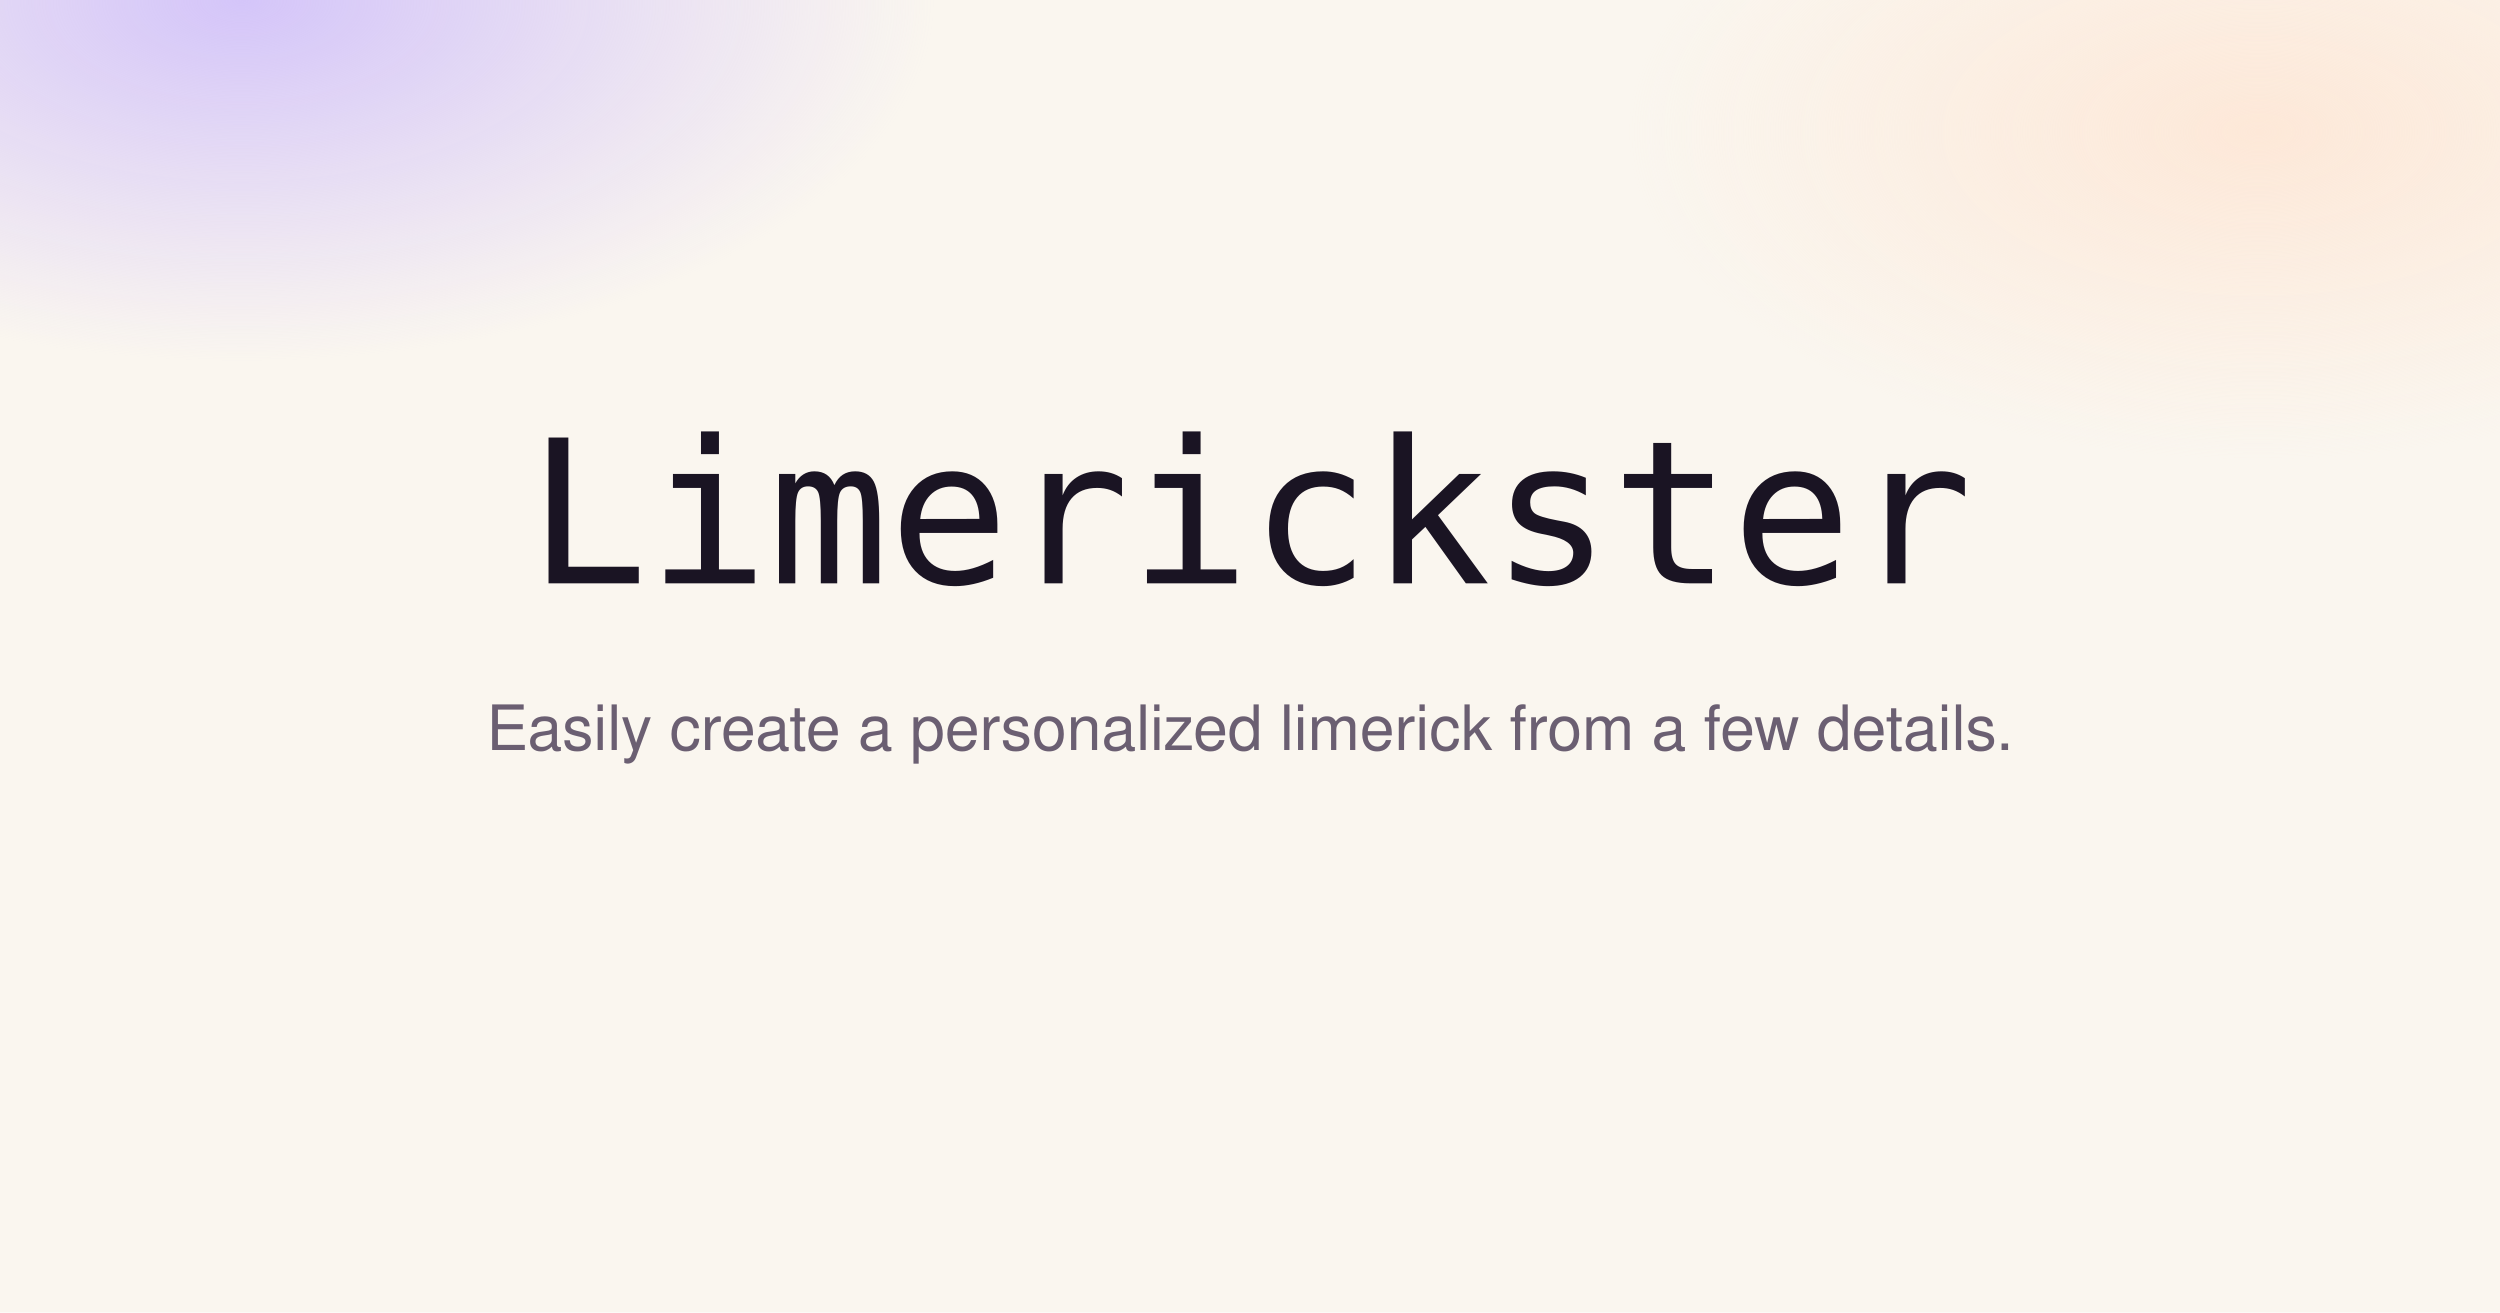
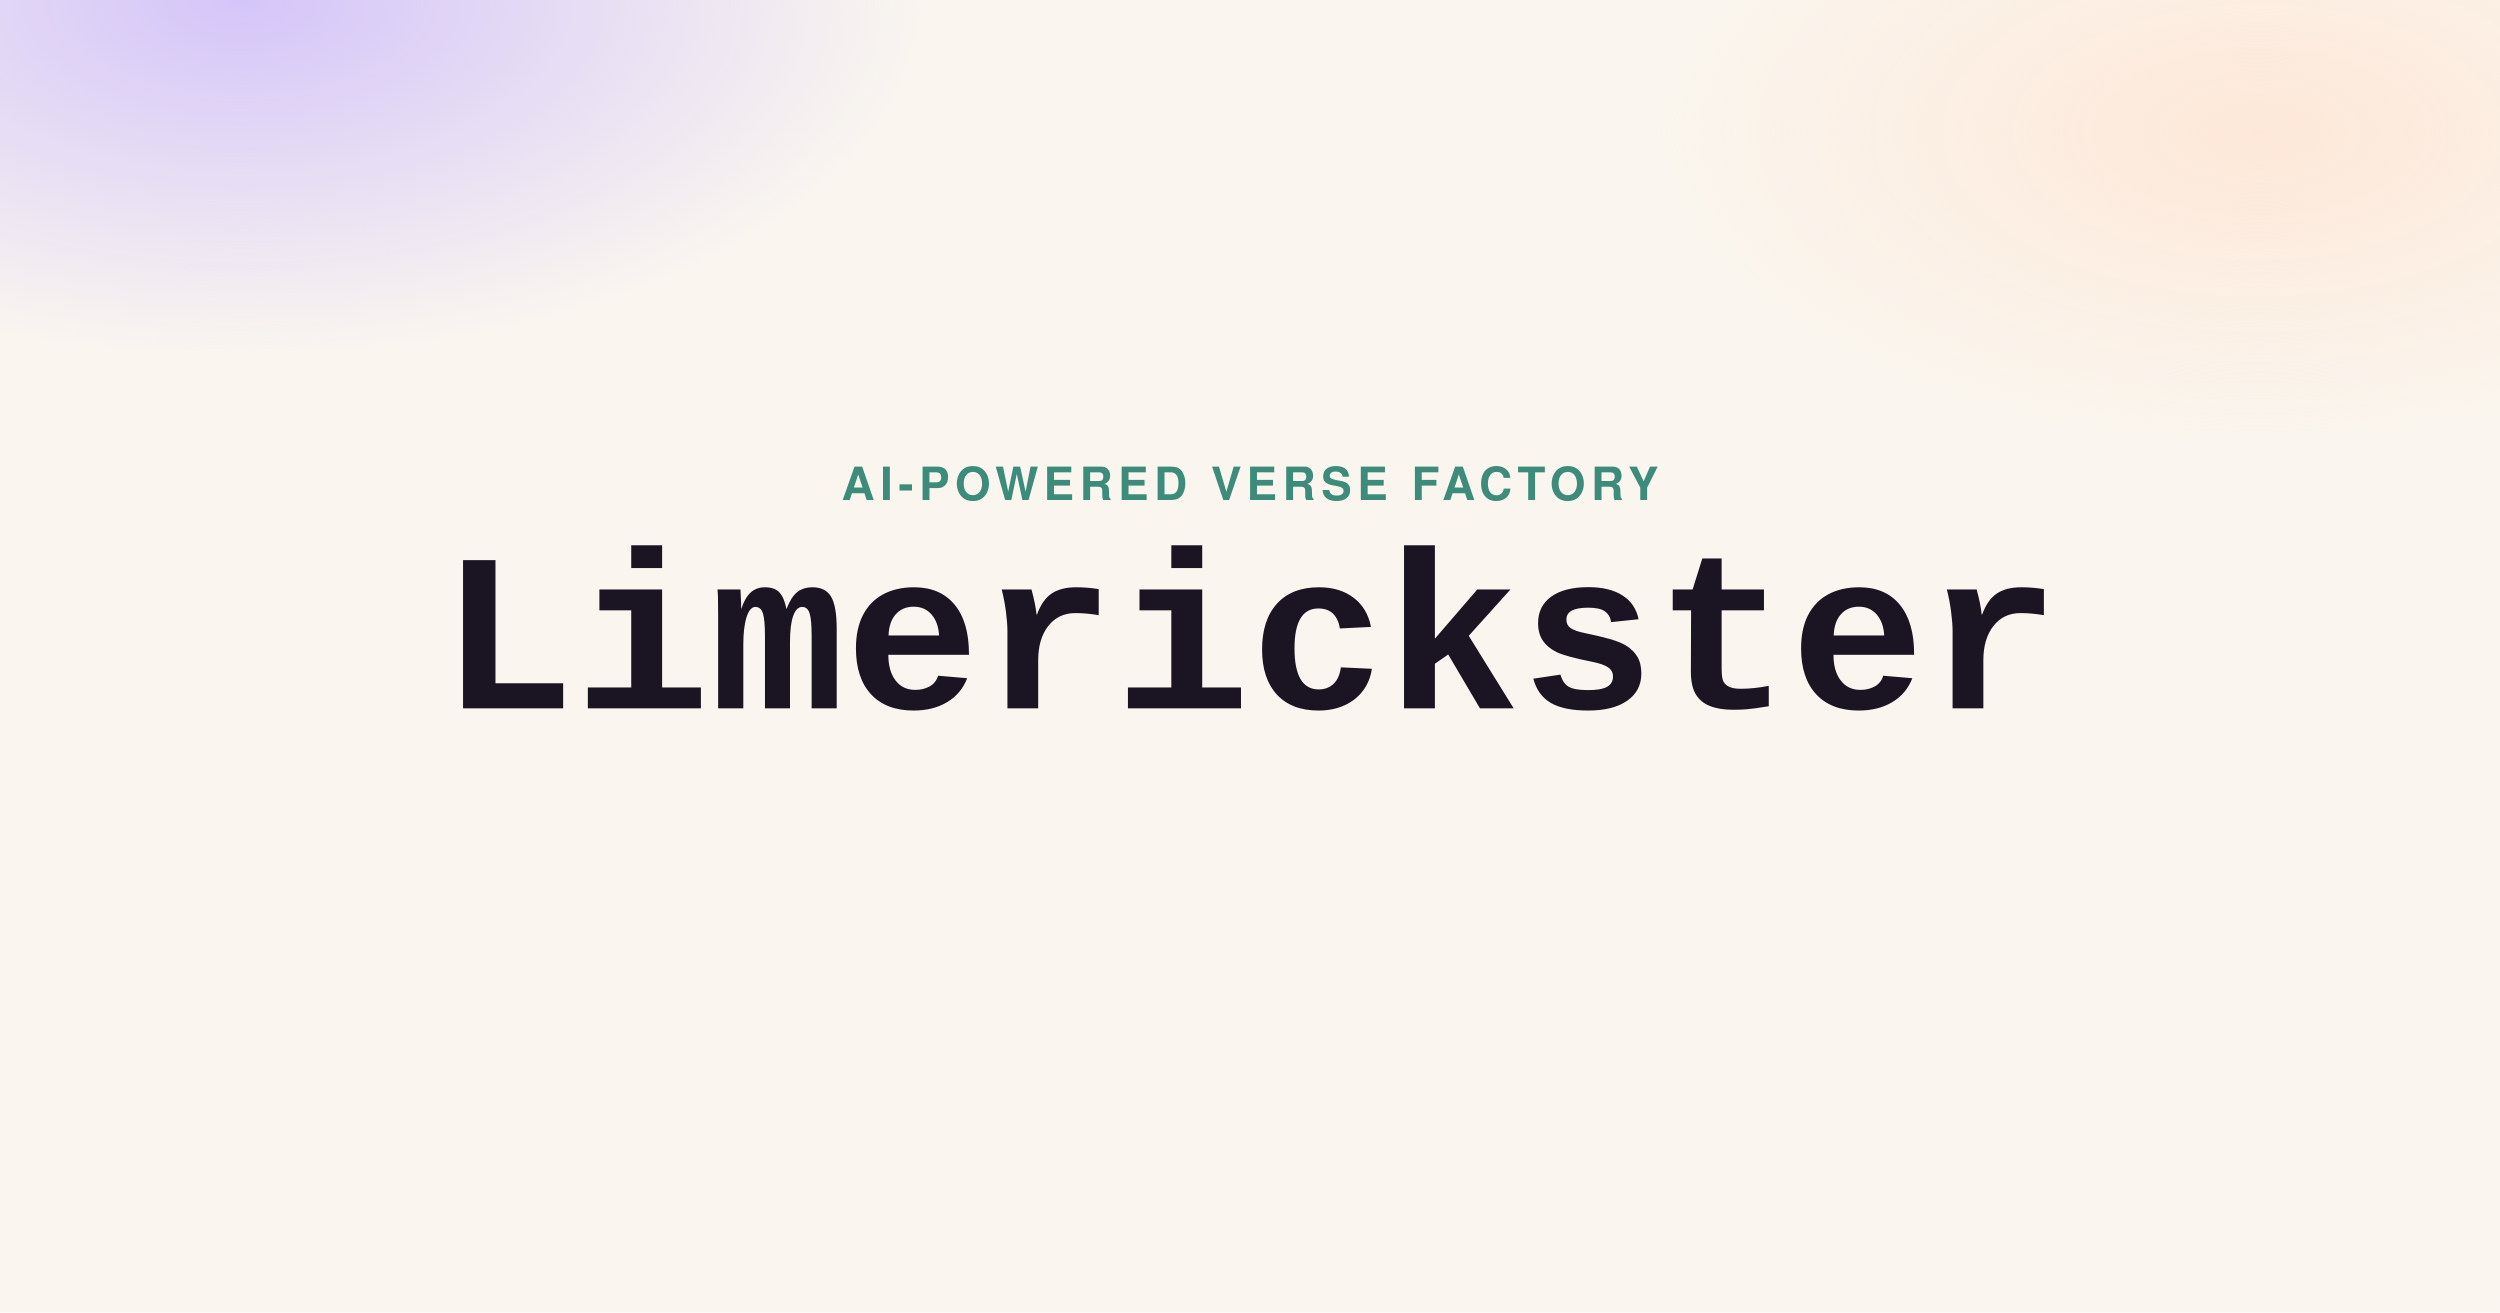
<svg xmlns="http://www.w3.org/2000/svg" width="1200" height="630" viewBox="0 0 1200 630" role="img" aria-label="Limerickster preview">
  <defs>
    <radialGradient id="bg-lav" cx="10%" cy="0%" rx="80%" ry="50%">
      <stop offset="0%" stop-color="#d4c5f9" />
      <stop offset="55%" stop-color="#d4c5f9" stop-opacity="0" />
    </radialGradient>
    <radialGradient id="bg-peach" cx="90%" cy="10%" rx="60%" ry="40%">
      <stop offset="0%" stop-color="#fde8d8" />
      <stop offset="50%" stop-color="#fde8d8" stop-opacity="0" />
    </radialGradient>
  </defs>
  <rect width="1200" height="630" fill="#faf6ef" />
  <rect width="1200" height="630" fill="url(#bg-lav)" />
  <rect width="1200" height="630" fill="url(#bg-peach)" />
-   <text x="600" y="280" text-anchor="middle" font-family="'IBM Plex Mono', Menlo, Consolas, monospace" font-size="96" font-weight="500" fill="#1a1423">Limerickster</text>
-   <text x="600" y="360" text-anchor="middle" font-family="Helvetica, Arial, sans-serif" font-size="30" fill="#6b5f72">Easily create a personalized limerick from a few details.</text>
+   <text x="600" y="240" text-anchor="middle" font-family="Helvetica, Arial, sans-serif" font-size="22" font-weight="bold" fill="#3d8b7a" letter-spacing="0.12em">AI-POWERED VERSE FACTORY</text>
+   <text x="600" y="340" text-anchor="middle" font-family="'American Typewriter', 'Courier New', monospace" font-size="108" font-weight="bold" fill="#1a1423">Limerickster</text>
</svg>
